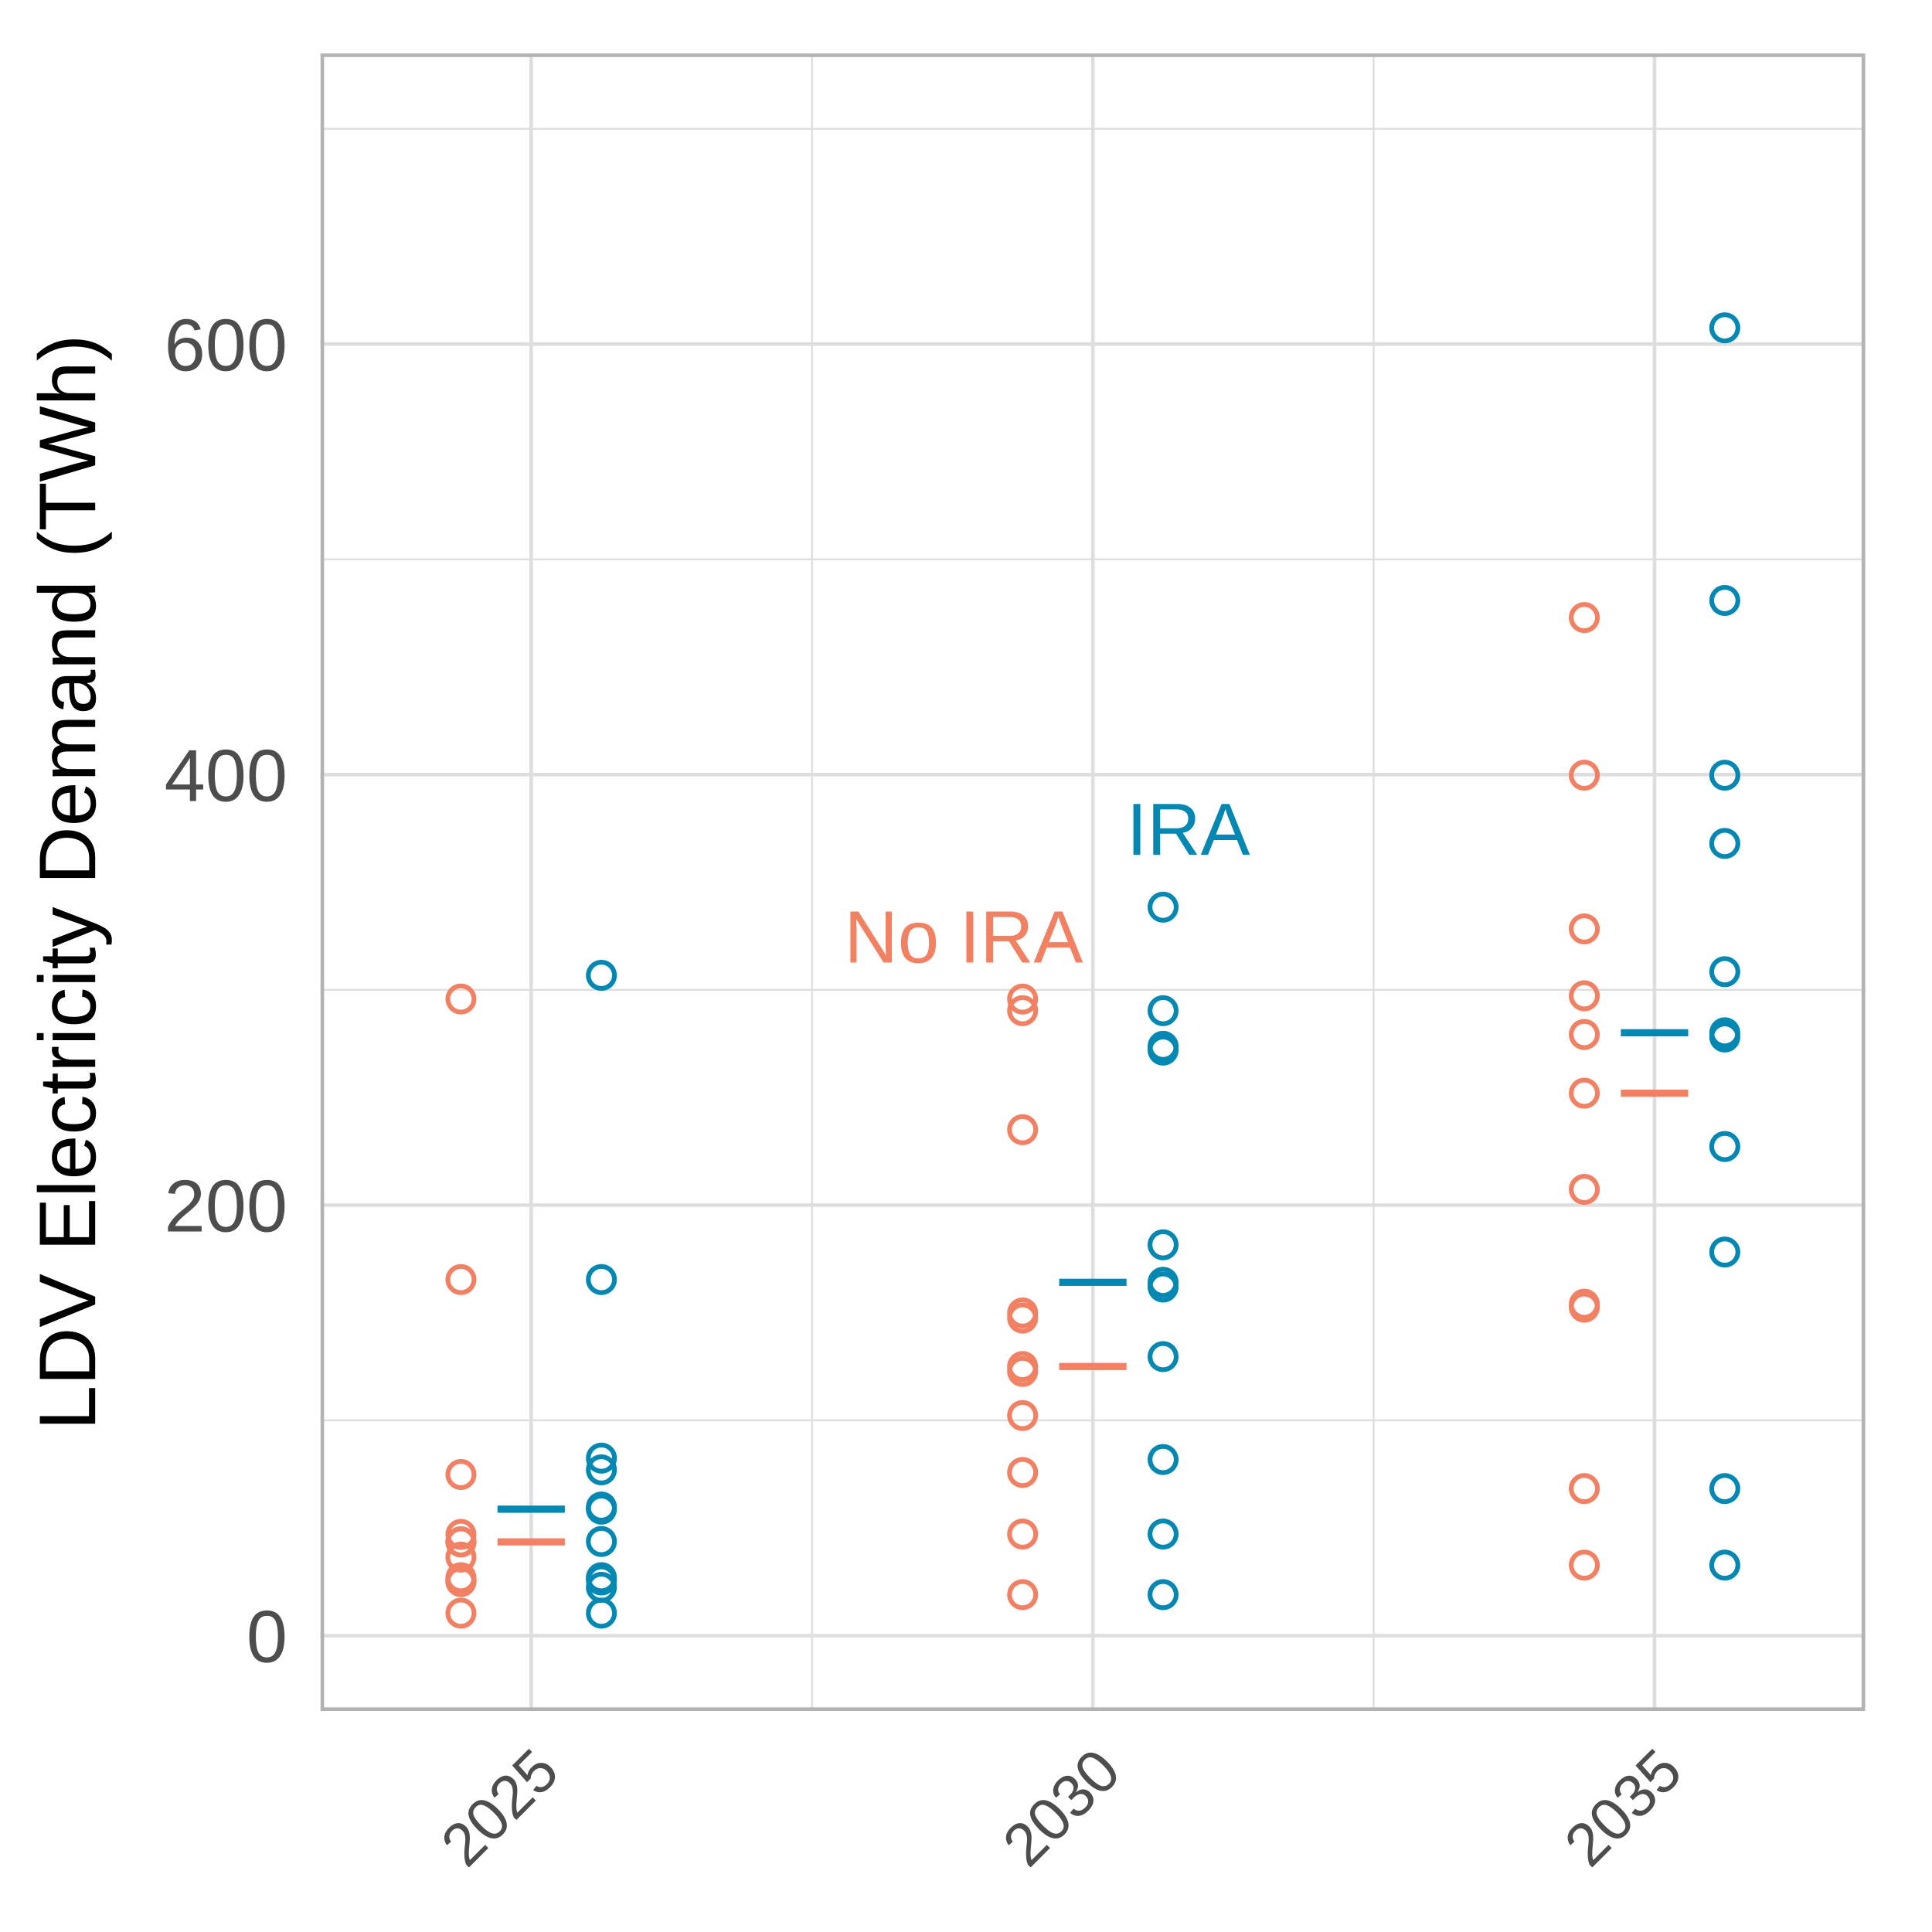
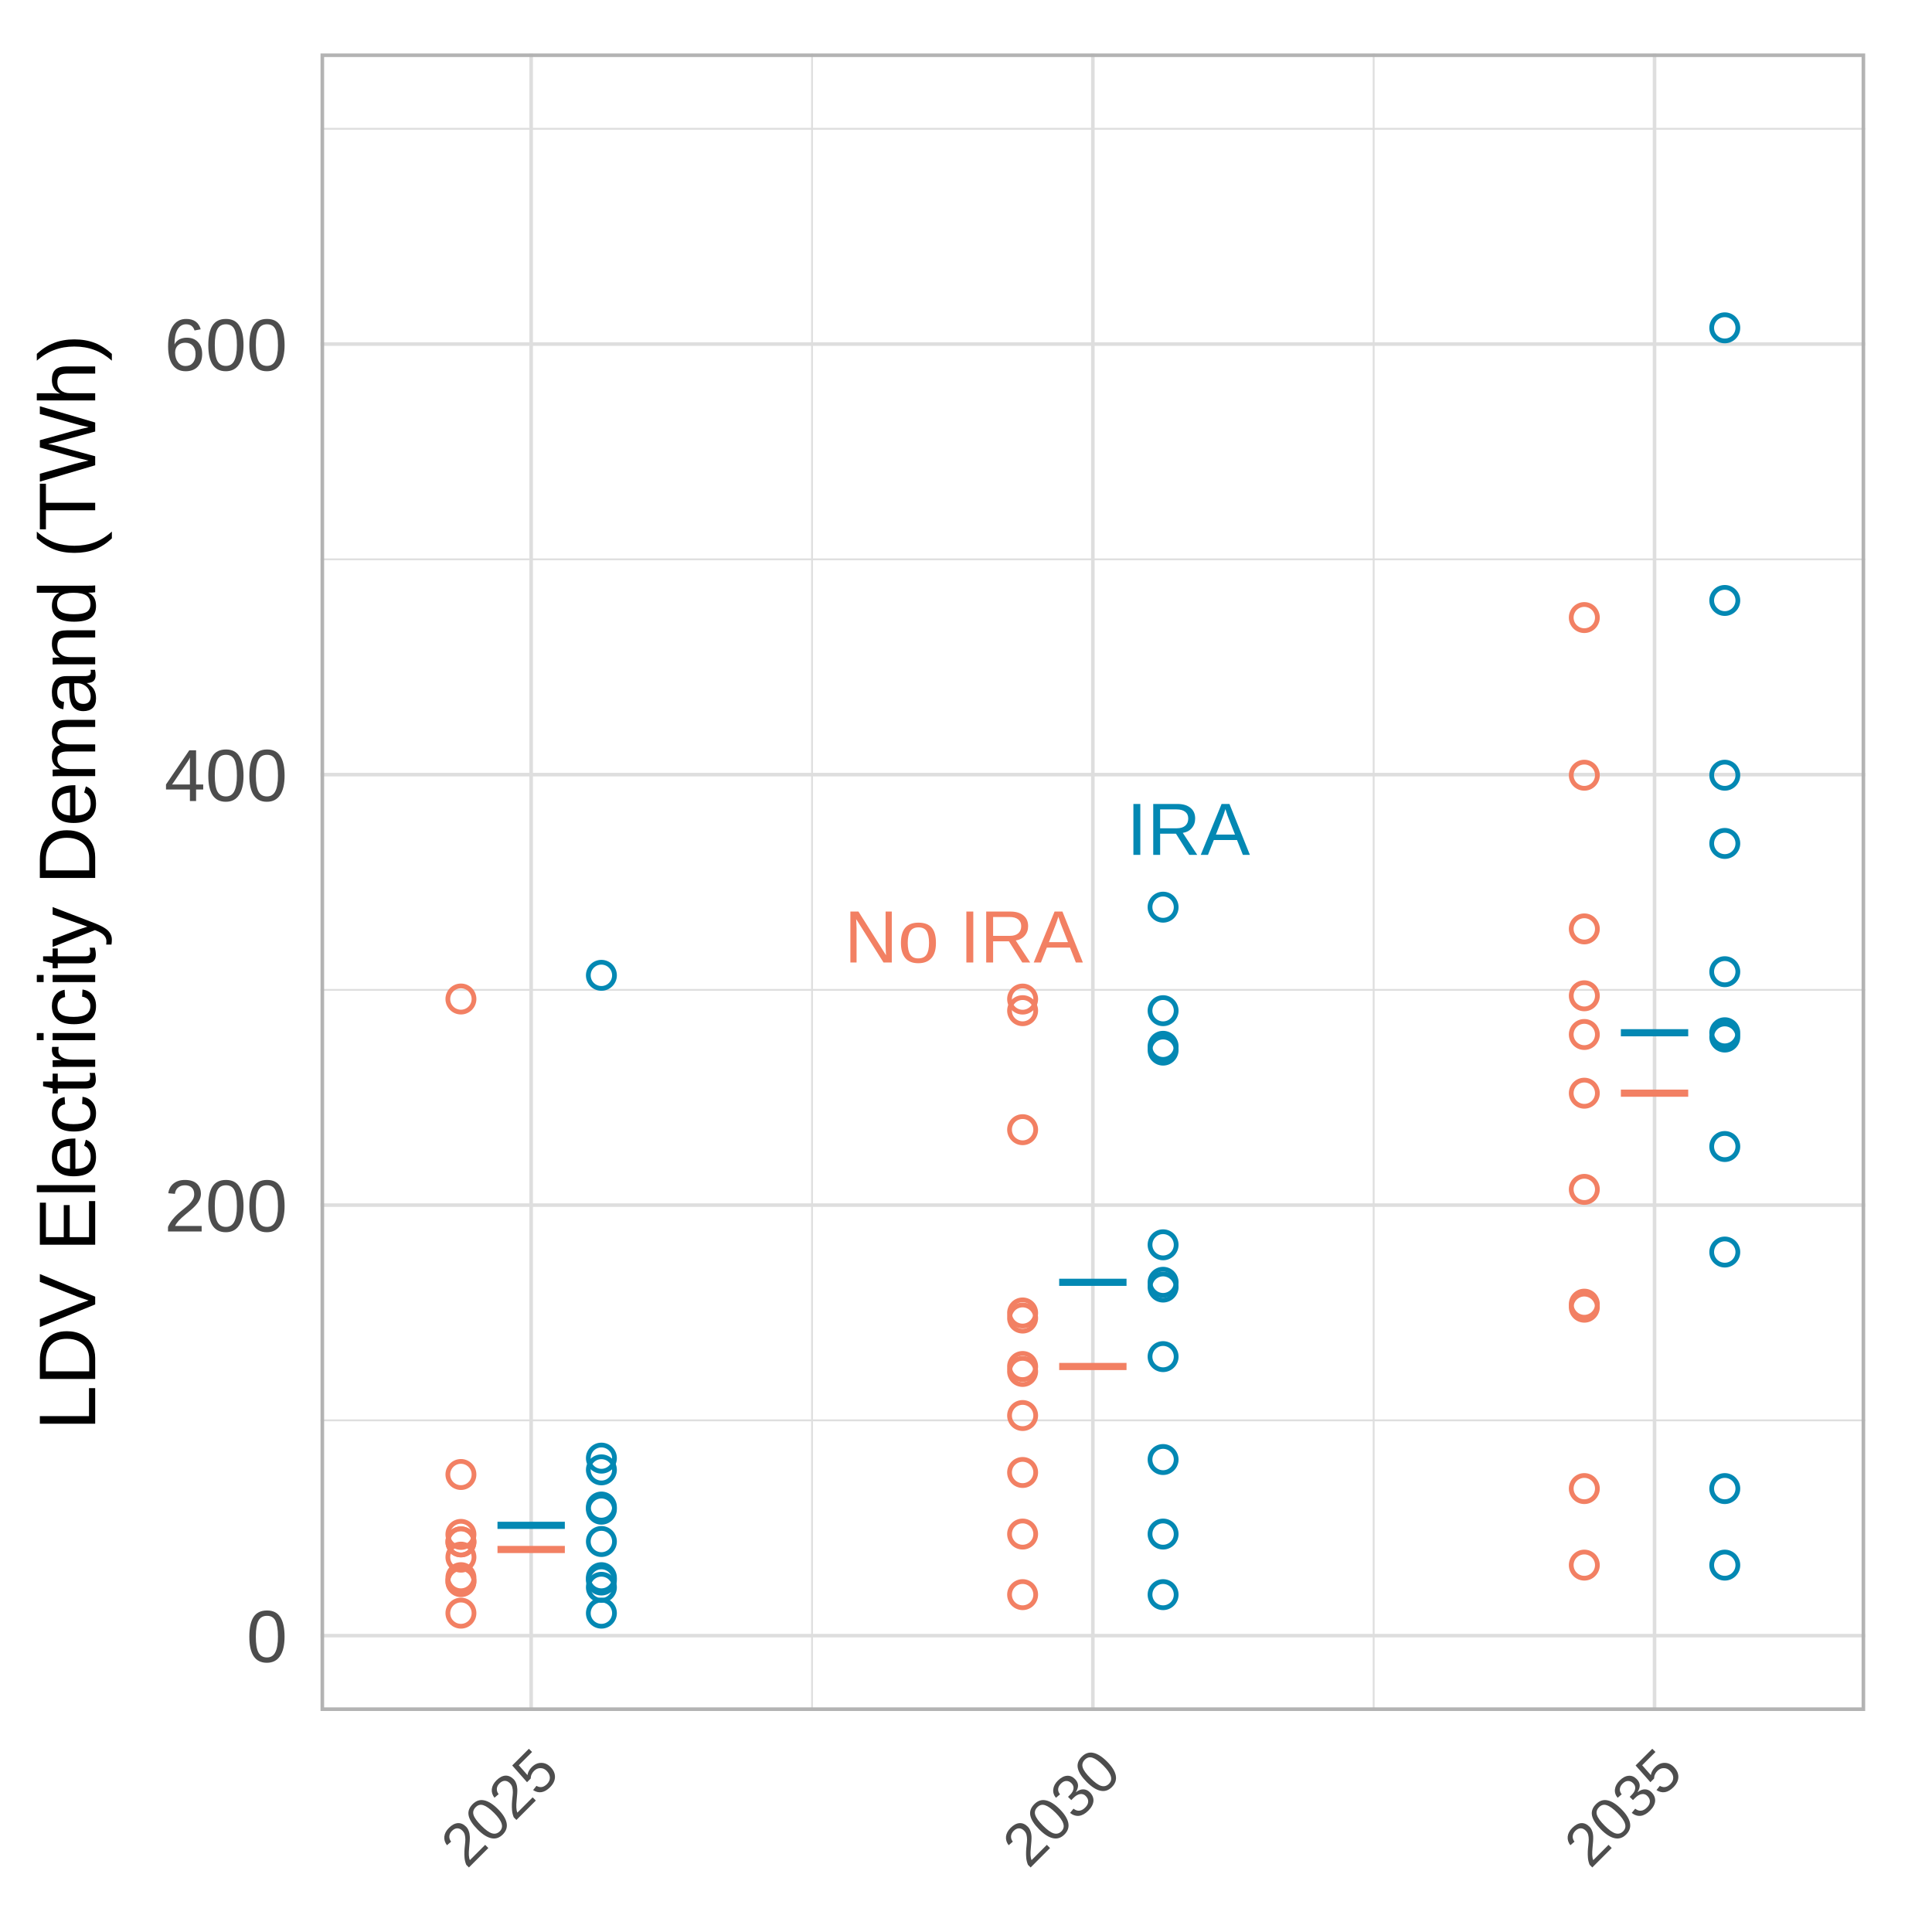
<svg xmlns="http://www.w3.org/2000/svg" class="svglite" width="288.00pt" height="288.00pt" viewBox="0 0 288.00 288.00">
  <defs>
    <style type="text/css">
    .svglite line, .svglite polyline, .svglite polygon, .svglite path, .svglite rect, .svglite circle {
      fill: none;
      stroke: #000000;
      stroke-linecap: round;
      stroke-linejoin: round;
      stroke-miterlimit: 10.00;
    }
    .svglite text {
      white-space: pre;
    }
  </style>
  </defs>
  <rect width="100%" height="100%" style="stroke: none; fill: #FFFFFF;" />
  <defs>
    <clipPath id="cpMC4wMHwyODguMDB8MC4wMHwyODguMDA=">
      <rect x="0.00" y="0.00" width="288.00" height="288.00" />
    </clipPath>
  </defs>
  <g clip-path="url(#cpMC4wMHwyODguMDB8MC4wMHwyODguMDA=)">
    <rect x="0.00" y="0.00" width="288.00" height="288.00" style="stroke-width: 1.07; stroke: #FFFFFF; fill: #FFFFFF;" />
  </g>
  <defs>
    <clipPath id="cpNDcuNzh8Mjc4LjA0fDcuOTd8MjU1LjA1">
      <rect x="47.78" y="7.97" width="230.26" height="247.08" />
    </clipPath>
  </defs>
  <g clip-path="url(#cpNDcuNzh8Mjc4LjA0fDcuOTd8MjU1LjA1)">
    <rect x="47.78" y="7.97" width="230.26" height="247.08" style="stroke-width: 1.07; stroke: none; fill: #FFFFFF;" />
    <polyline points="47.78,211.73 278.04,211.73 " style="stroke-width: 0.27; stroke: #DEDEDE; stroke-linecap: butt;" />
    <polyline points="47.78,147.56 278.04,147.56 " style="stroke-width: 0.27; stroke: #DEDEDE; stroke-linecap: butt;" />
    <polyline points="47.78,83.38 278.04,83.38 " style="stroke-width: 0.27; stroke: #DEDEDE; stroke-linecap: butt;" />
    <polyline points="47.78,19.20 278.04,19.20 " style="stroke-width: 0.27; stroke: #DEDEDE; stroke-linecap: butt;" />
    <polyline points="121.05,255.05 121.05,7.97 " style="stroke-width: 0.27; stroke: #DEDEDE; stroke-linecap: butt;" />
    <polyline points="204.77,255.05 204.77,7.97 " style="stroke-width: 0.27; stroke: #DEDEDE; stroke-linecap: butt;" />
    <polyline points="47.78,243.82 278.04,243.82 " style="stroke-width: 0.53; stroke: #DEDEDE; stroke-linecap: butt;" />
    <polyline points="47.78,179.65 278.04,179.65 " style="stroke-width: 0.53; stroke: #DEDEDE; stroke-linecap: butt;" />
    <polyline points="47.78,115.47 278.04,115.47 " style="stroke-width: 0.53; stroke: #DEDEDE; stroke-linecap: butt;" />
    <polyline points="47.78,51.29 278.04,51.29 " style="stroke-width: 0.53; stroke: #DEDEDE; stroke-linecap: butt;" />
    <polyline points="79.18,255.05 79.18,7.97 " style="stroke-width: 0.53; stroke: #DEDEDE; stroke-linecap: butt;" />
    <polyline points="162.91,255.05 162.91,7.97 " style="stroke-width: 0.53; stroke: #DEDEDE; stroke-linecap: butt;" />
    <polyline points="246.64,255.05 246.64,7.97 " style="stroke-width: 0.53; stroke: #DEDEDE; stroke-linecap: butt;" />
    <circle cx="89.65" cy="229.79" r="1.95" style="stroke-width: 0.71; stroke: #0388B3;" />
    <circle cx="68.71" cy="229.85" r="1.95" style="stroke-width: 0.71; stroke: #F28063;" />
    <circle cx="89.65" cy="224.97" r="1.95" style="stroke-width: 0.71; stroke: #0388B3;" />
    <circle cx="68.71" cy="232.12" r="1.95" style="stroke-width: 0.71; stroke: #F28063;" />
    <circle cx="89.65" cy="219.11" r="1.95" style="stroke-width: 0.71; stroke: #0388B3;" />
    <circle cx="68.71" cy="229.84" r="1.95" style="stroke-width: 0.71; stroke: #F28063;" />
    <circle cx="89.65" cy="240.47" r="1.95" style="stroke-width: 0.71; stroke: #0388B3;" />
    <circle cx="68.71" cy="240.47" r="1.95" style="stroke-width: 0.71; stroke: #F28063;" />
-     <circle cx="89.65" cy="190.74" r="1.95" style="stroke-width: 0.71; stroke: #0388B3;" />
-     <circle cx="68.71" cy="190.74" r="1.95" style="stroke-width: 0.71; stroke: #F28063;" />
    <circle cx="89.65" cy="235.18" r="1.95" style="stroke-width: 0.71; stroke: #0388B3;" />
    <circle cx="68.71" cy="235.18" r="1.95" style="stroke-width: 0.71; stroke: #F28063;" />
    <circle cx="89.65" cy="145.39" r="1.95" style="stroke-width: 0.71; stroke: #0388B3;" />
    <circle cx="68.71" cy="148.92" r="1.95" style="stroke-width: 0.71; stroke: #F28063;" />
    <circle cx="89.65" cy="236.62" r="1.95" style="stroke-width: 0.71; stroke: #0388B3;" />
    <circle cx="68.71" cy="235.69" r="1.95" style="stroke-width: 0.71; stroke: #F28063;" />
    <circle cx="89.65" cy="224.65" r="1.95" style="stroke-width: 0.71; stroke: #0388B3;" />
    <circle cx="68.71" cy="228.73" r="1.95" style="stroke-width: 0.71; stroke: #F28063;" />
    <circle cx="89.65" cy="217.36" r="1.95" style="stroke-width: 0.71; stroke: #0388B3;" />
    <circle cx="68.71" cy="219.80" r="1.95" style="stroke-width: 0.71; stroke: #F28063;" />
    <circle cx="89.65" cy="235.53" r="1.95" style="stroke-width: 0.71; stroke: #0388B3;" />
    <circle cx="68.71" cy="235.77" r="1.95" style="stroke-width: 0.71; stroke: #F28063;" />
    <circle cx="173.38" cy="191.86" r="1.95" style="stroke-width: 0.71; stroke: #0388B3;" />
    <circle cx="152.44" cy="196.48" r="1.95" style="stroke-width: 0.71; stroke: #F28063;" />
    <circle cx="173.38" cy="185.56" r="1.95" style="stroke-width: 0.71; stroke: #0388B3;" />
    <circle cx="152.44" cy="211.01" r="1.95" style="stroke-width: 0.71; stroke: #F28063;" />
    <circle cx="173.38" cy="155.97" r="1.95" style="stroke-width: 0.71; stroke: #0388B3;" />
    <circle cx="152.44" cy="195.72" r="1.95" style="stroke-width: 0.71; stroke: #F28063;" />
    <circle cx="173.38" cy="237.71" r="1.95" style="stroke-width: 0.71; stroke: #0388B3;" />
    <circle cx="152.44" cy="237.71" r="1.95" style="stroke-width: 0.71; stroke: #F28063;" />
    <circle cx="173.38" cy="150.66" r="1.95" style="stroke-width: 0.71; stroke: #0388B3;" />
    <circle cx="152.44" cy="150.66" r="1.95" style="stroke-width: 0.71; stroke: #F28063;" />
    <circle cx="173.38" cy="228.68" r="1.95" style="stroke-width: 0.71; stroke: #0388B3;" />
    <circle cx="152.44" cy="228.68" r="1.95" style="stroke-width: 0.71; stroke: #F28063;" />
    <circle cx="173.38" cy="135.23" r="1.95" style="stroke-width: 0.71; stroke: #0388B3;" />
    <circle cx="152.44" cy="148.93" r="1.95" style="stroke-width: 0.71; stroke: #F28063;" />
    <circle cx="173.38" cy="217.57" r="1.95" style="stroke-width: 0.71; stroke: #0388B3;" />
    <circle cx="152.44" cy="219.50" r="1.95" style="stroke-width: 0.71; stroke: #F28063;" />
    <circle cx="173.38" cy="191.15" r="1.95" style="stroke-width: 0.71; stroke: #0388B3;" />
    <circle cx="152.44" cy="204.44" r="1.95" style="stroke-width: 0.71; stroke: #F28063;" />
    <circle cx="173.38" cy="156.54" r="1.95" style="stroke-width: 0.71; stroke: #0388B3;" />
    <circle cx="152.44" cy="168.40" r="1.95" style="stroke-width: 0.71; stroke: #F28063;" />
    <circle cx="173.38" cy="202.23" r="1.95" style="stroke-width: 0.71; stroke: #0388B3;" />
    <circle cx="152.44" cy="203.70" r="1.95" style="stroke-width: 0.71; stroke: #F28063;" />
    <circle cx="257.11" cy="144.85" r="1.95" style="stroke-width: 0.71; stroke: #0388B3;" />
    <circle cx="236.17" cy="154.21" r="1.95" style="stroke-width: 0.71; stroke: #F28063;" />
    <circle cx="257.11" cy="170.91" r="1.95" style="stroke-width: 0.71; stroke: #0388B3;" />
    <circle cx="236.17" cy="194.86" r="1.95" style="stroke-width: 0.71; stroke: #F28063;" />
    <circle cx="257.11" cy="89.51" r="1.95" style="stroke-width: 0.71; stroke: #0388B3;" />
    <circle cx="236.17" cy="138.47" r="1.95" style="stroke-width: 0.71; stroke: #F28063;" />
    <circle cx="257.11" cy="233.31" r="1.95" style="stroke-width: 0.71; stroke: #0388B3;" />
    <circle cx="236.17" cy="233.31" r="1.95" style="stroke-width: 0.71; stroke: #F28063;" />
    <circle cx="257.11" cy="115.56" r="1.95" style="stroke-width: 0.71; stroke: #0388B3;" />
    <circle cx="236.17" cy="115.56" r="1.95" style="stroke-width: 0.71; stroke: #F28063;" />
    <circle cx="257.11" cy="221.90" r="1.95" style="stroke-width: 0.71; stroke: #0388B3;" />
    <circle cx="236.17" cy="221.90" r="1.95" style="stroke-width: 0.71; stroke: #F28063;" />
    <circle cx="257.11" cy="125.73" r="1.95" style="stroke-width: 0.71; stroke: #0388B3;" />
    <circle cx="236.17" cy="148.44" r="1.95" style="stroke-width: 0.71; stroke: #F28063;" />
    <circle cx="257.11" cy="186.64" r="1.95" style="stroke-width: 0.71; stroke: #0388B3;" />
    <circle cx="236.17" cy="194.41" r="1.95" style="stroke-width: 0.71; stroke: #F28063;" />
    <circle cx="257.11" cy="154.59" r="1.95" style="stroke-width: 0.71; stroke: #0388B3;" />
    <circle cx="236.17" cy="177.30" r="1.95" style="stroke-width: 0.71; stroke: #F28063;" />
    <circle cx="257.11" cy="48.87" r="1.95" style="stroke-width: 0.71; stroke: #0388B3;" />
    <circle cx="236.17" cy="92.06" r="1.95" style="stroke-width: 0.71; stroke: #F28063;" />
    <circle cx="257.11" cy="153.95" r="1.95" style="stroke-width: 0.71; stroke: #0388B3;" />
    <circle cx="236.17" cy="162.96" r="1.95" style="stroke-width: 0.71; stroke: #F28063;" />
    <line x1="241.62" y1="162.96" x2="251.66" y2="162.96" style="stroke-width: 1.07; stroke: #F28063; stroke-linecap: butt;" />
    <line x1="241.62" y1="153.95" x2="251.66" y2="153.95" style="stroke-width: 1.07; stroke: #0388B3; stroke-linecap: butt;" />
    <line x1="157.89" y1="203.70" x2="167.93" y2="203.70" style="stroke-width: 1.07; stroke: #F28063; stroke-linecap: butt;" />
    <line x1="157.89" y1="191.15" x2="167.93" y2="191.15" style="stroke-width: 1.07; stroke: #0388B3; stroke-linecap: butt;" />
-     <line x1="74.16" y1="229.85" x2="84.20" y2="229.85" style="stroke-width: 1.07; stroke: #F28063; stroke-linecap: butt;" />
-     <line x1="74.16" y1="224.97" x2="84.20" y2="224.97" style="stroke-width: 1.07; stroke: #0388B3; stroke-linecap: butt;" />
+     <line x1="74.16" y1="230.98" x2="84.20" y2="230.98" style="stroke-width: 1.07; stroke: #F28063; stroke-linecap: butt;" />
+     <line x1="74.16" y1="227.38" x2="84.20" y2="227.38" style="stroke-width: 1.07; stroke: #0388B3; stroke-linecap: butt;" />
    <text x="143.65" y="143.48" text-anchor="middle" style="font-size: 11.04px;fill: #F28063; font-family: &quot;Arial&quot;;" textLength="35.55px" lengthAdjust="spacingAndGlyphs">No IRA</text>
    <text x="177.14" y="127.44" text-anchor="middle" style="font-size: 11.04px;fill: #0388B3; font-family: &quot;Arial&quot;;" textLength="18.39px" lengthAdjust="spacingAndGlyphs">IRA</text>
    <rect x="47.78" y="7.97" width="230.26" height="247.08" style="stroke-width: 1.07; stroke: #B3B3B3;" />
  </g>
  <g clip-path="url(#cpMC4wMHwyODguMDB8MC4wMHwyODguMDA=)">
    <text x="42.85" y="247.76" text-anchor="end" style="font-size: 11.00px;fill: #4D4D4D; font-family: &quot;Arial&quot;;" textLength="6.12px" lengthAdjust="spacingAndGlyphs">0</text>
    <text x="42.85" y="183.58" text-anchor="end" style="font-size: 11.00px;fill: #4D4D4D; font-family: &quot;Arial&quot;;" textLength="18.36px" lengthAdjust="spacingAndGlyphs">200</text>
    <text x="42.85" y="119.41" text-anchor="end" style="font-size: 11.00px;fill: #4D4D4D; font-family: &quot;Arial&quot;;" textLength="18.36px" lengthAdjust="spacingAndGlyphs">400</text>
    <text x="42.85" y="55.23" text-anchor="end" style="font-size: 11.00px;fill: #4D4D4D; font-family: &quot;Arial&quot;;" textLength="18.36px" lengthAdjust="spacingAndGlyphs">600</text>
    <text transform="translate(83.74,264.54) rotate(-45)" text-anchor="end" style="font-size: 9.00px;fill: #4D4D4D; font-family: &quot;Arial&quot;;" textLength="20.02px" lengthAdjust="spacingAndGlyphs">2025</text>
    <text transform="translate(167.47,264.54) rotate(-45)" text-anchor="end" style="font-size: 9.00px;fill: #4D4D4D; font-family: &quot;Arial&quot;;" textLength="20.02px" lengthAdjust="spacingAndGlyphs">2030</text>
    <text transform="translate(251.20,264.54) rotate(-45)" text-anchor="end" style="font-size: 9.00px;fill: #4D4D4D; font-family: &quot;Arial&quot;;" textLength="20.02px" lengthAdjust="spacingAndGlyphs">2035</text>
    <text transform="translate(14.19,213.21) rotate(-90)" style="font-size: 12.00px; font-family: &quot;Arial&quot;;" textLength="163.39px" lengthAdjust="spacingAndGlyphs">LDV Electricity Demand (TWh)</text>
  </g>
</svg>
